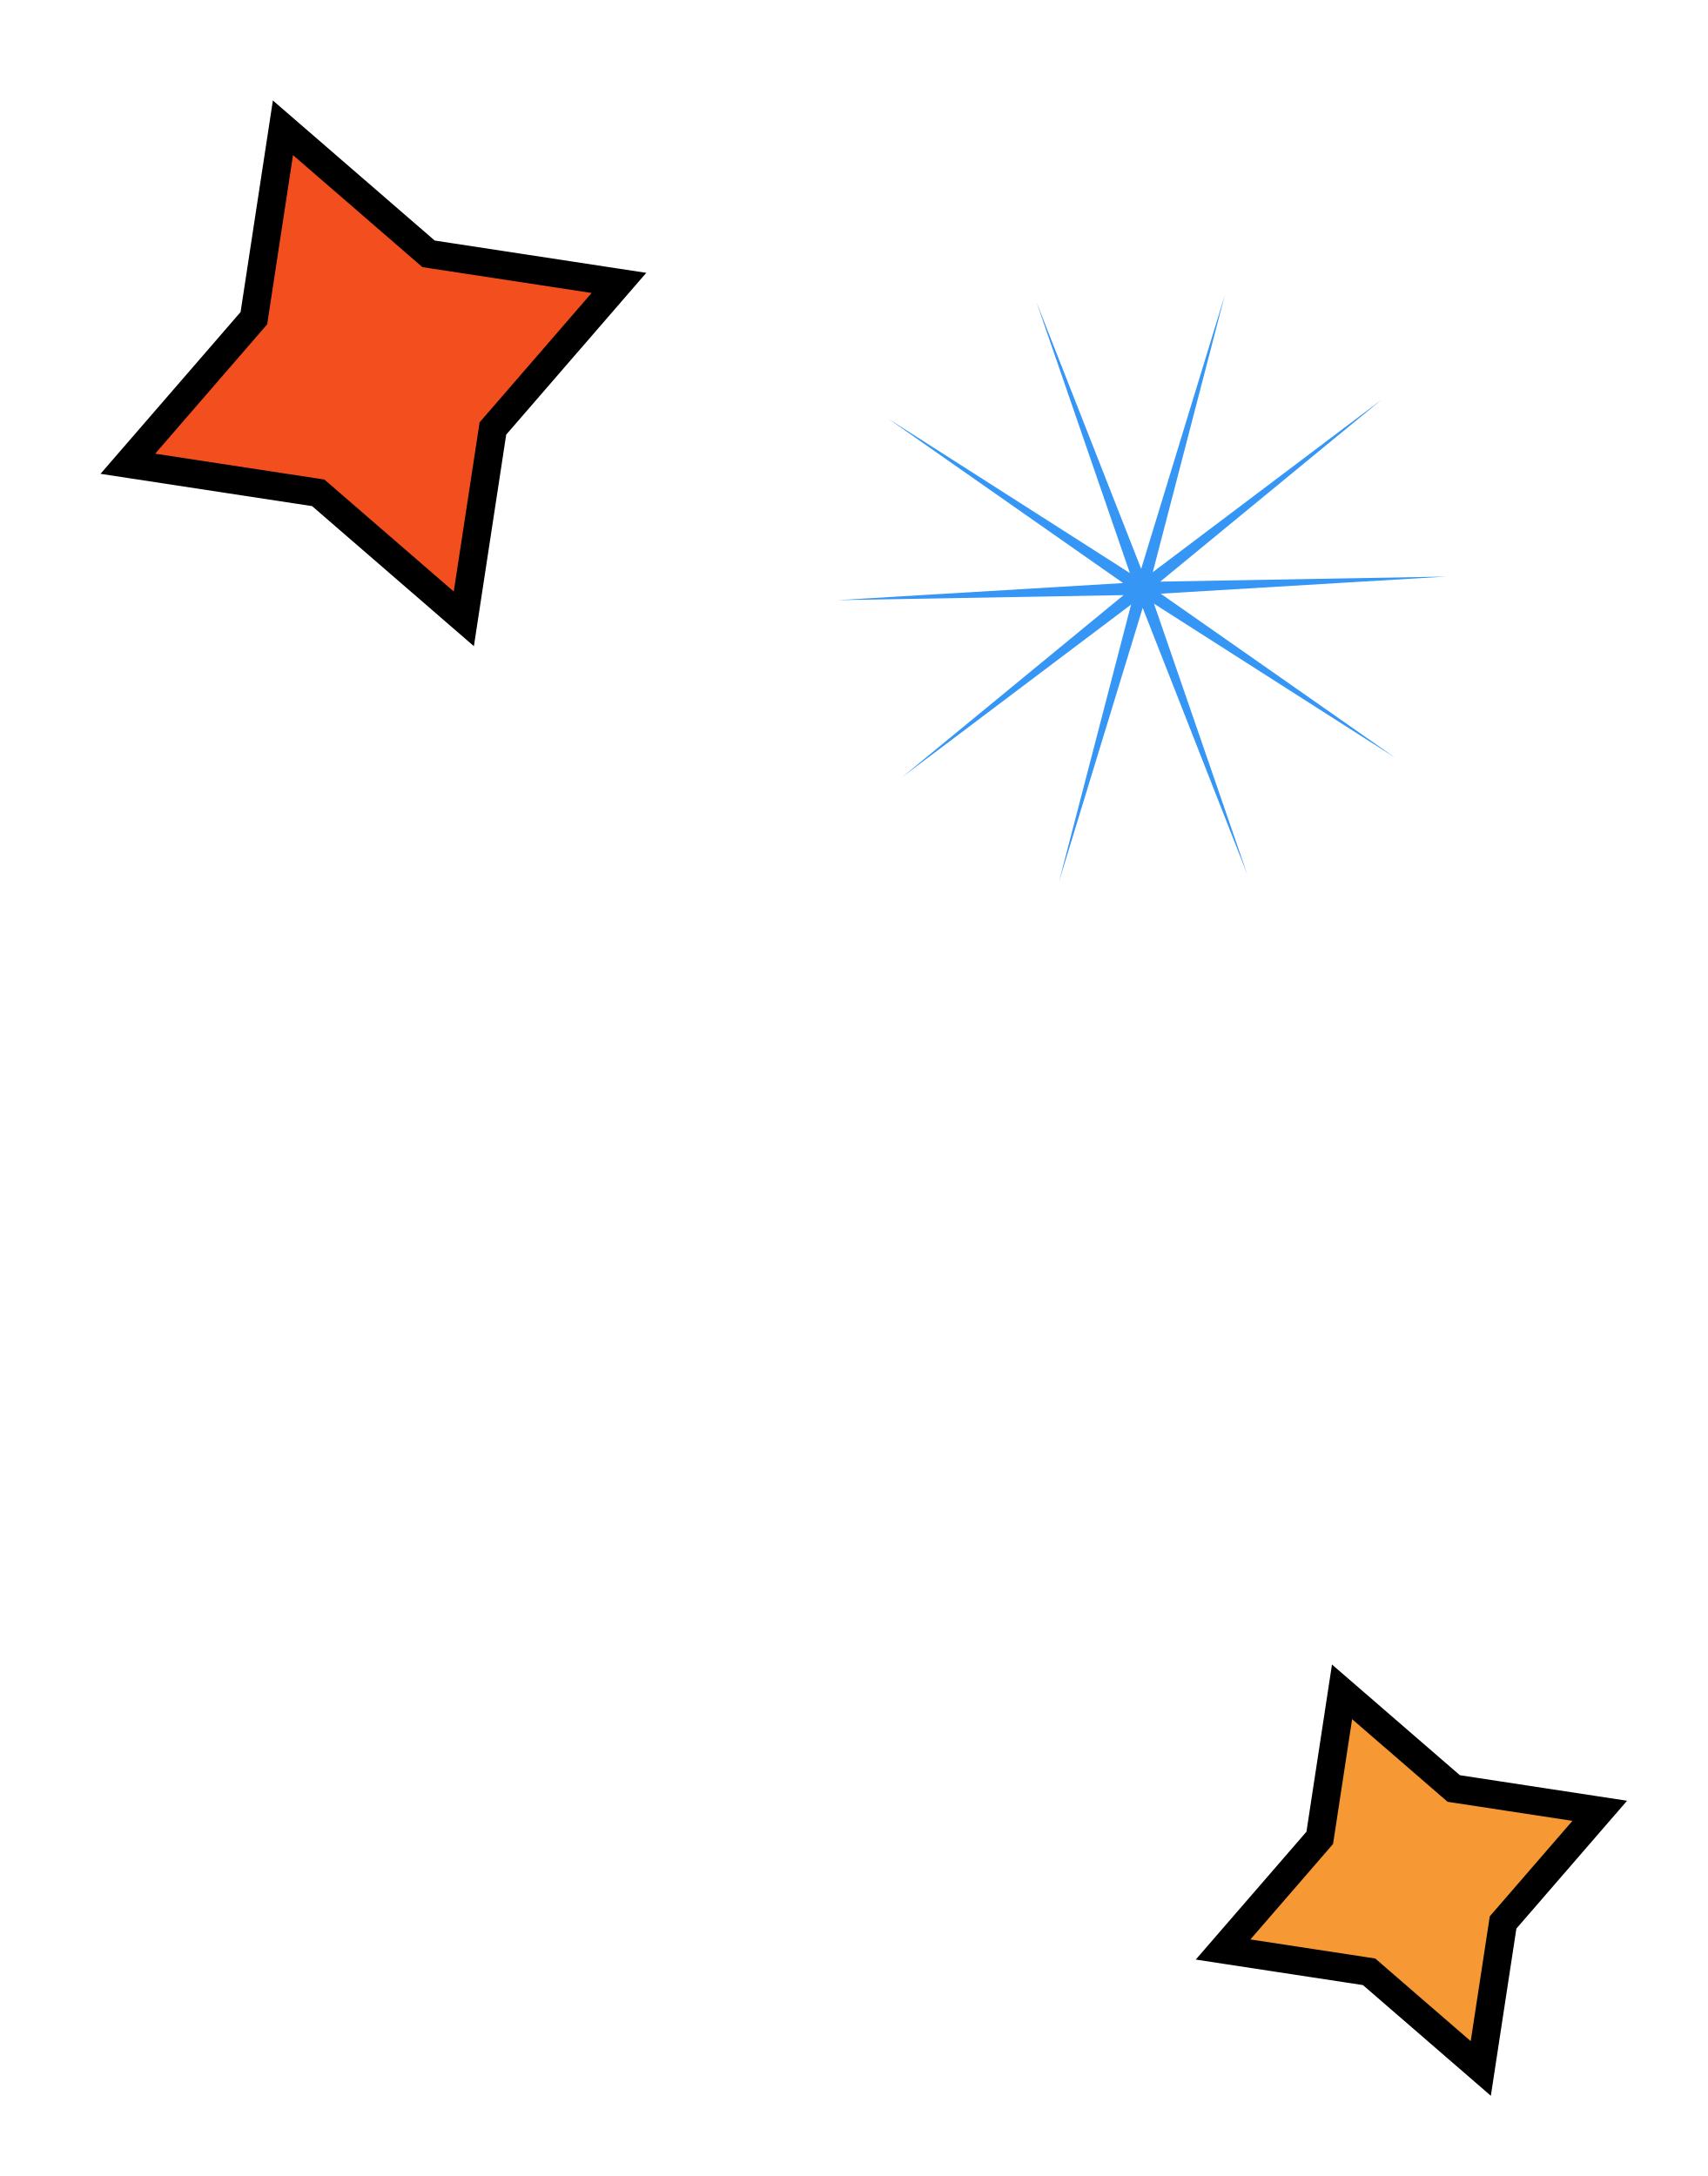
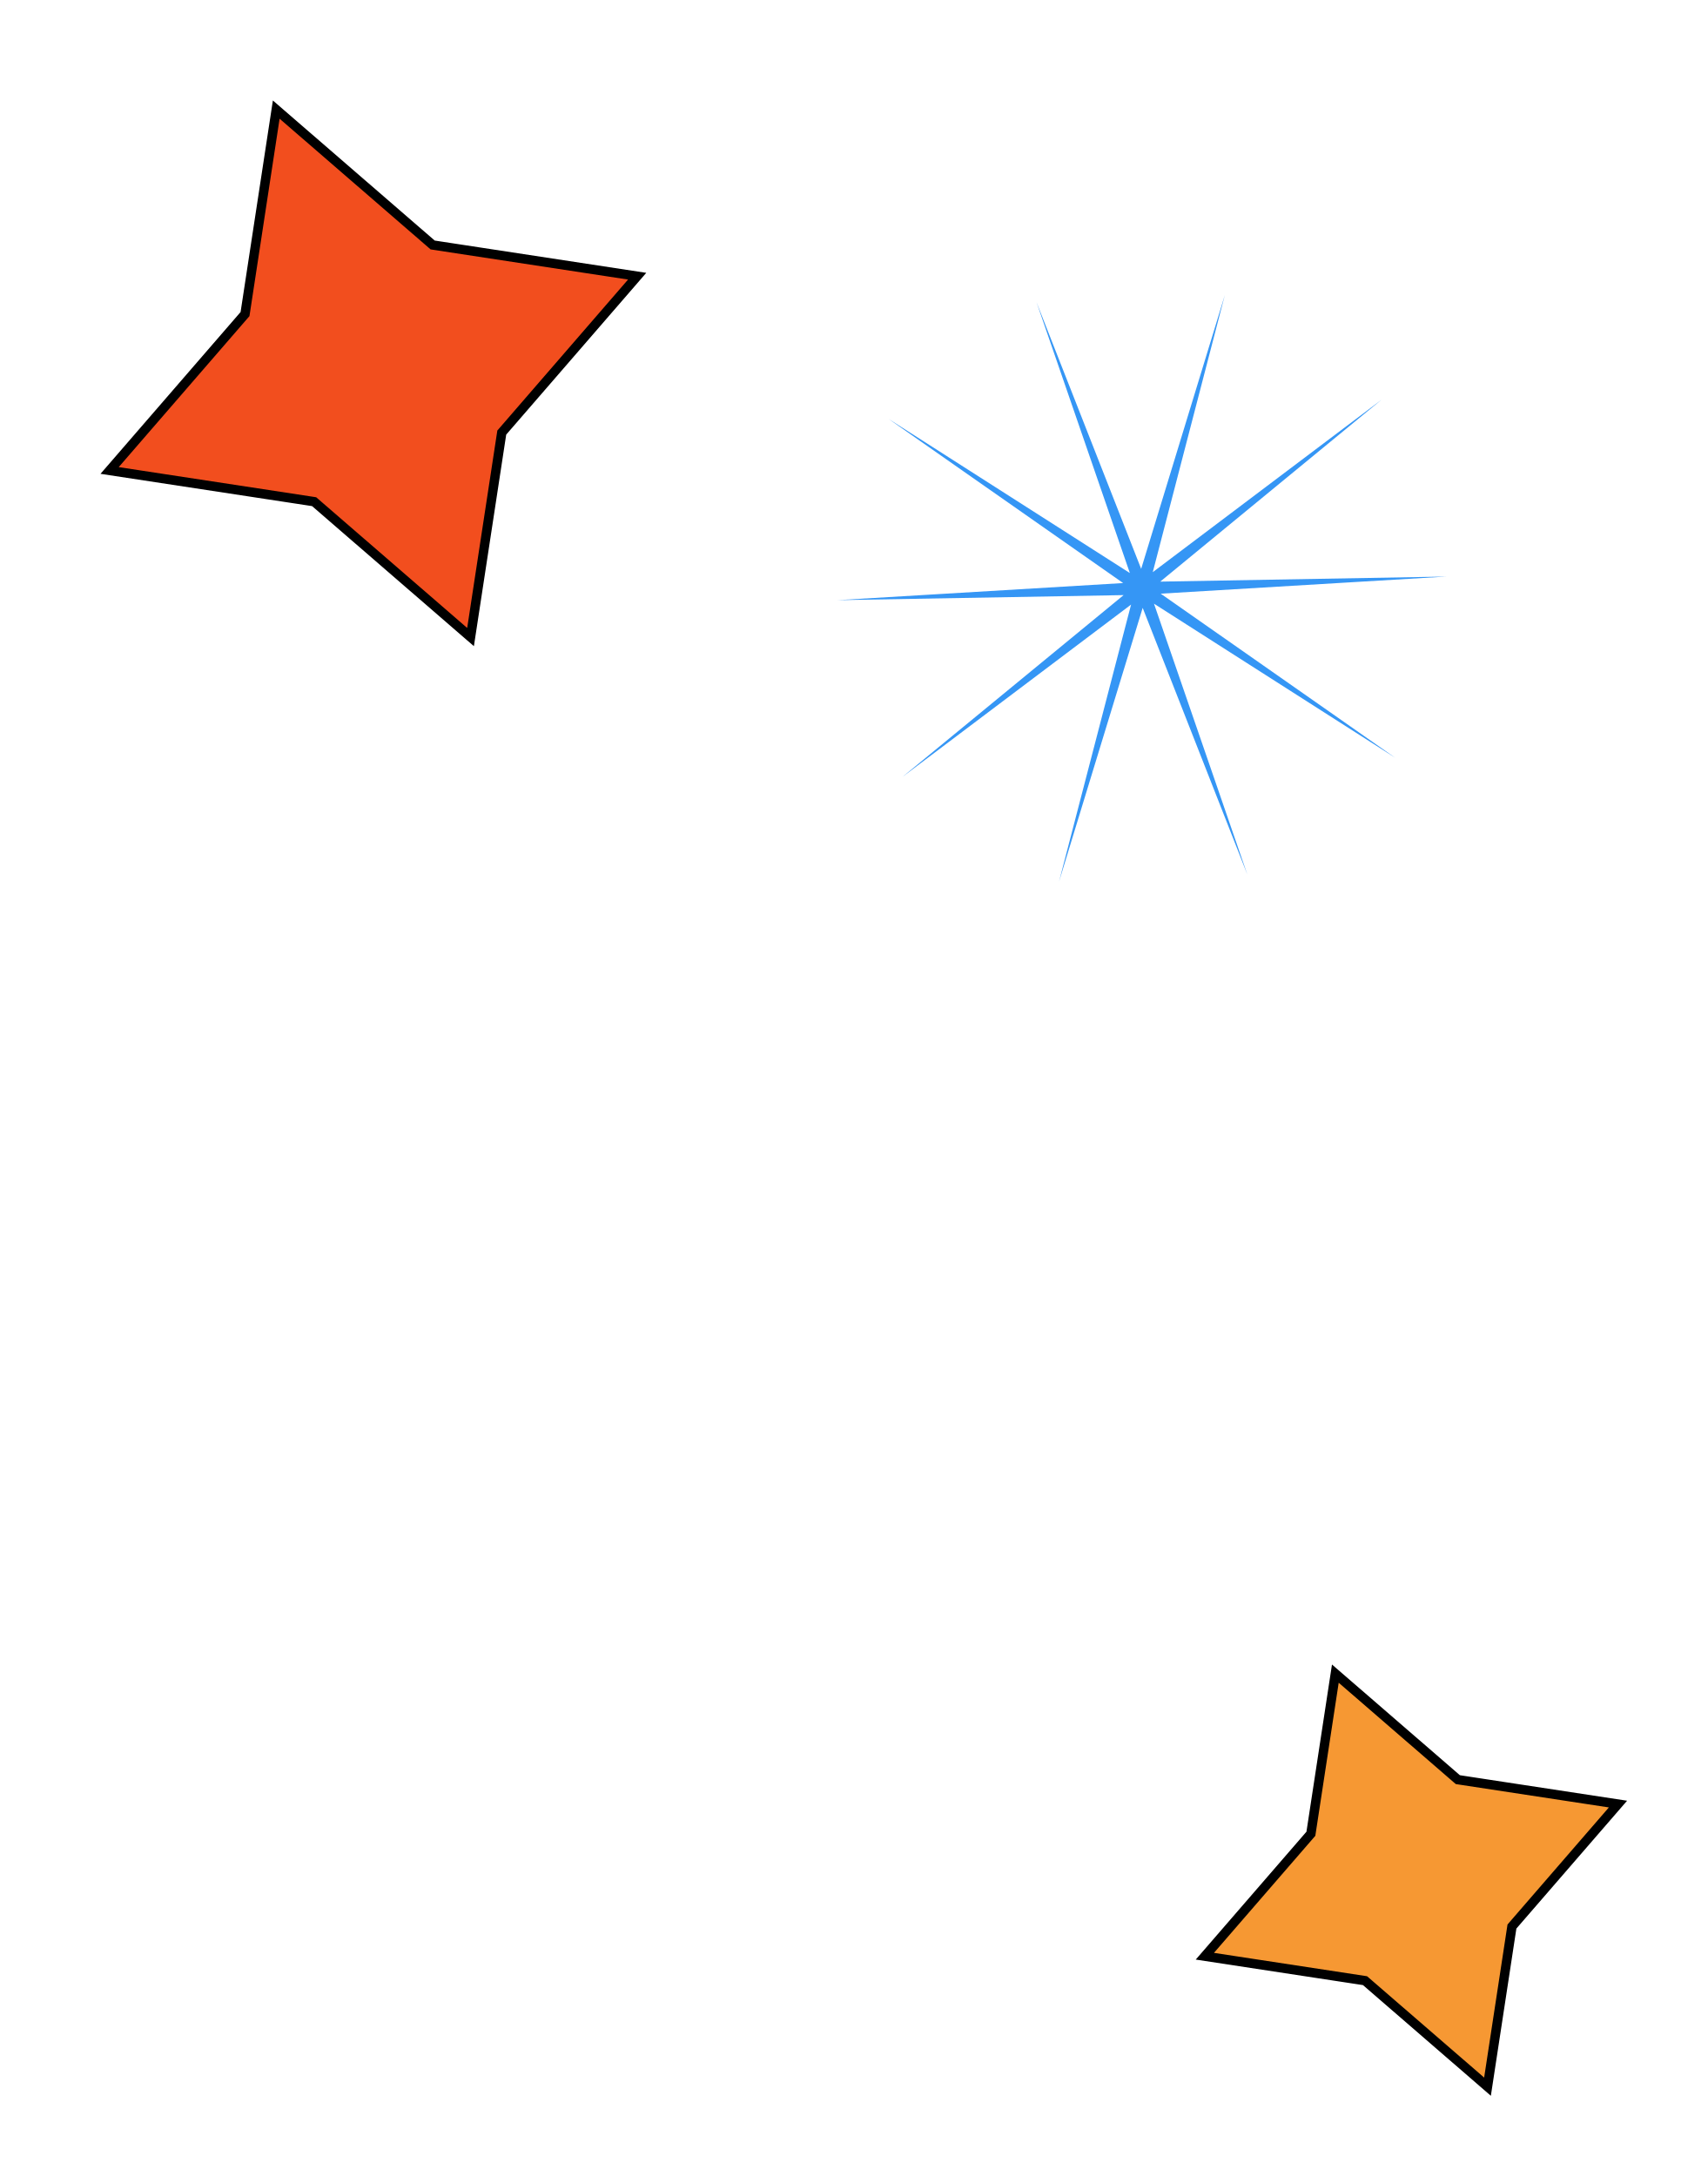
<svg xmlns="http://www.w3.org/2000/svg" width="182" height="232" viewBox="0 0 182 232" fill="none">
-   <path d="M143.063 180.38L154.641 190.403L154.969 190.686L155.397 190.751L170.535 193.063L160.512 204.641L160.229 204.968L160.164 205.396L157.852 220.535L146.274 210.512L145.947 210.229L145.519 210.163L130.38 207.852L140.403 196.274L140.686 195.946L140.752 195.518L143.063 180.38Z" fill="#F69833" stroke="black" stroke-width="3" />
-   <path d="M30.162 13.626L45.358 26.78L45.685 27.064L46.113 27.129L65.981 30.162L52.827 45.358L52.543 45.685L52.478 46.113L49.445 65.981L34.25 52.827L33.922 52.543L33.494 52.478L13.627 49.445L26.781 34.249L27.064 33.922L27.129 33.494L30.162 13.626Z" fill="#F24E1E" stroke="black" stroke-width="3" />
+   <path d="M142.348 178.438L155.296 189.647L155.405 189.741L155.548 189.763L172.477 192.347L161.268 205.295L161.174 205.405L161.152 205.547L158.568 222.477L145.62 211.268L145.51 211.174L145.368 211.152L128.438 208.567L139.647 195.619L139.742 195.51L139.763 195.367L142.348 178.438Z" fill="#F69833" stroke="black" />
+   <path d="M29.447 11.685L46.012 26.024L46.121 26.119L46.264 26.141L67.922 29.447L53.583 46.012L53.488 46.121L53.467 46.264L50.16 67.922L33.595 53.583L33.486 53.488L33.343 53.466L11.685 50.16L26.024 33.595L26.119 33.486L26.141 33.343L29.447 11.685Z" fill="#F24E1E" stroke="black" />
  <path d="M110.497 32.233L121.649 60.651L130.568 31.455L122.886 61.001L147.263 42.623L123.681 62.011L154.205 61.471L123.731 63.295L148.743 80.8L123.016 64.364L132.962 93.227L121.81 64.808L112.891 94.005L120.573 64.459L96.196 82.837L119.778 63.449L89.254 63.988L119.728 62.164L94.717 44.659L120.443 61.096L110.497 32.233Z" fill="#3596F5" />
</svg>
